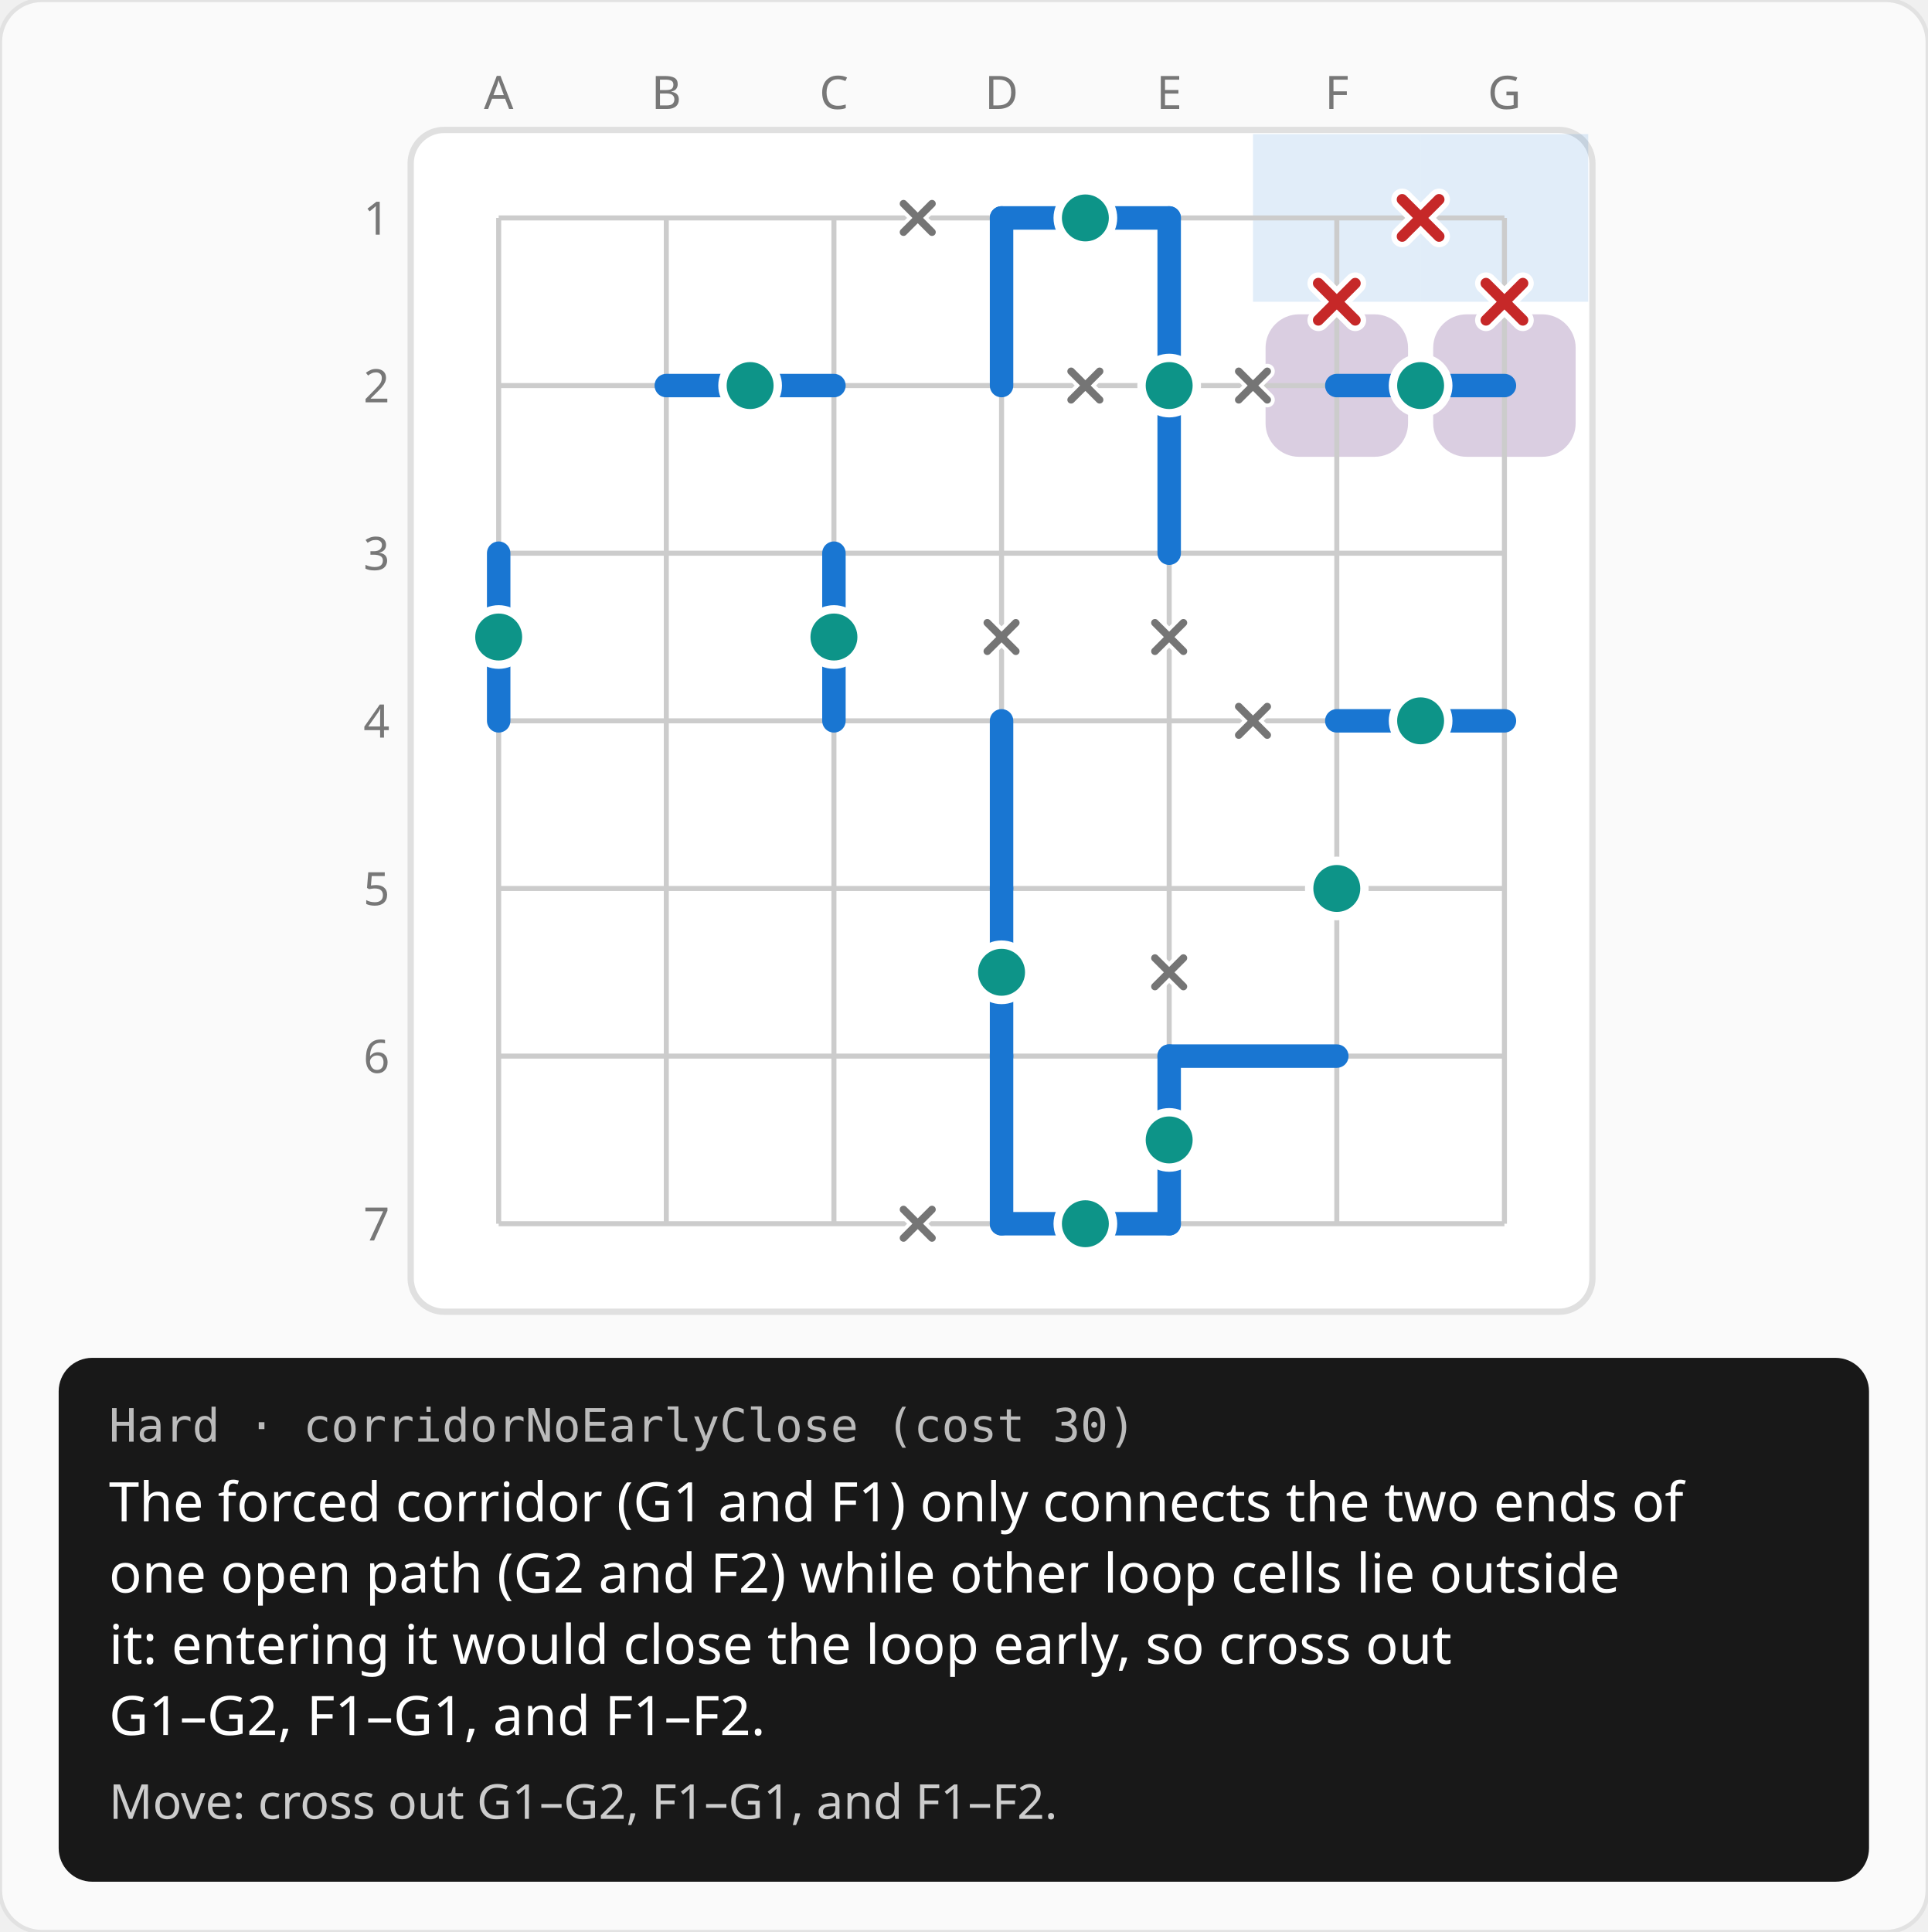
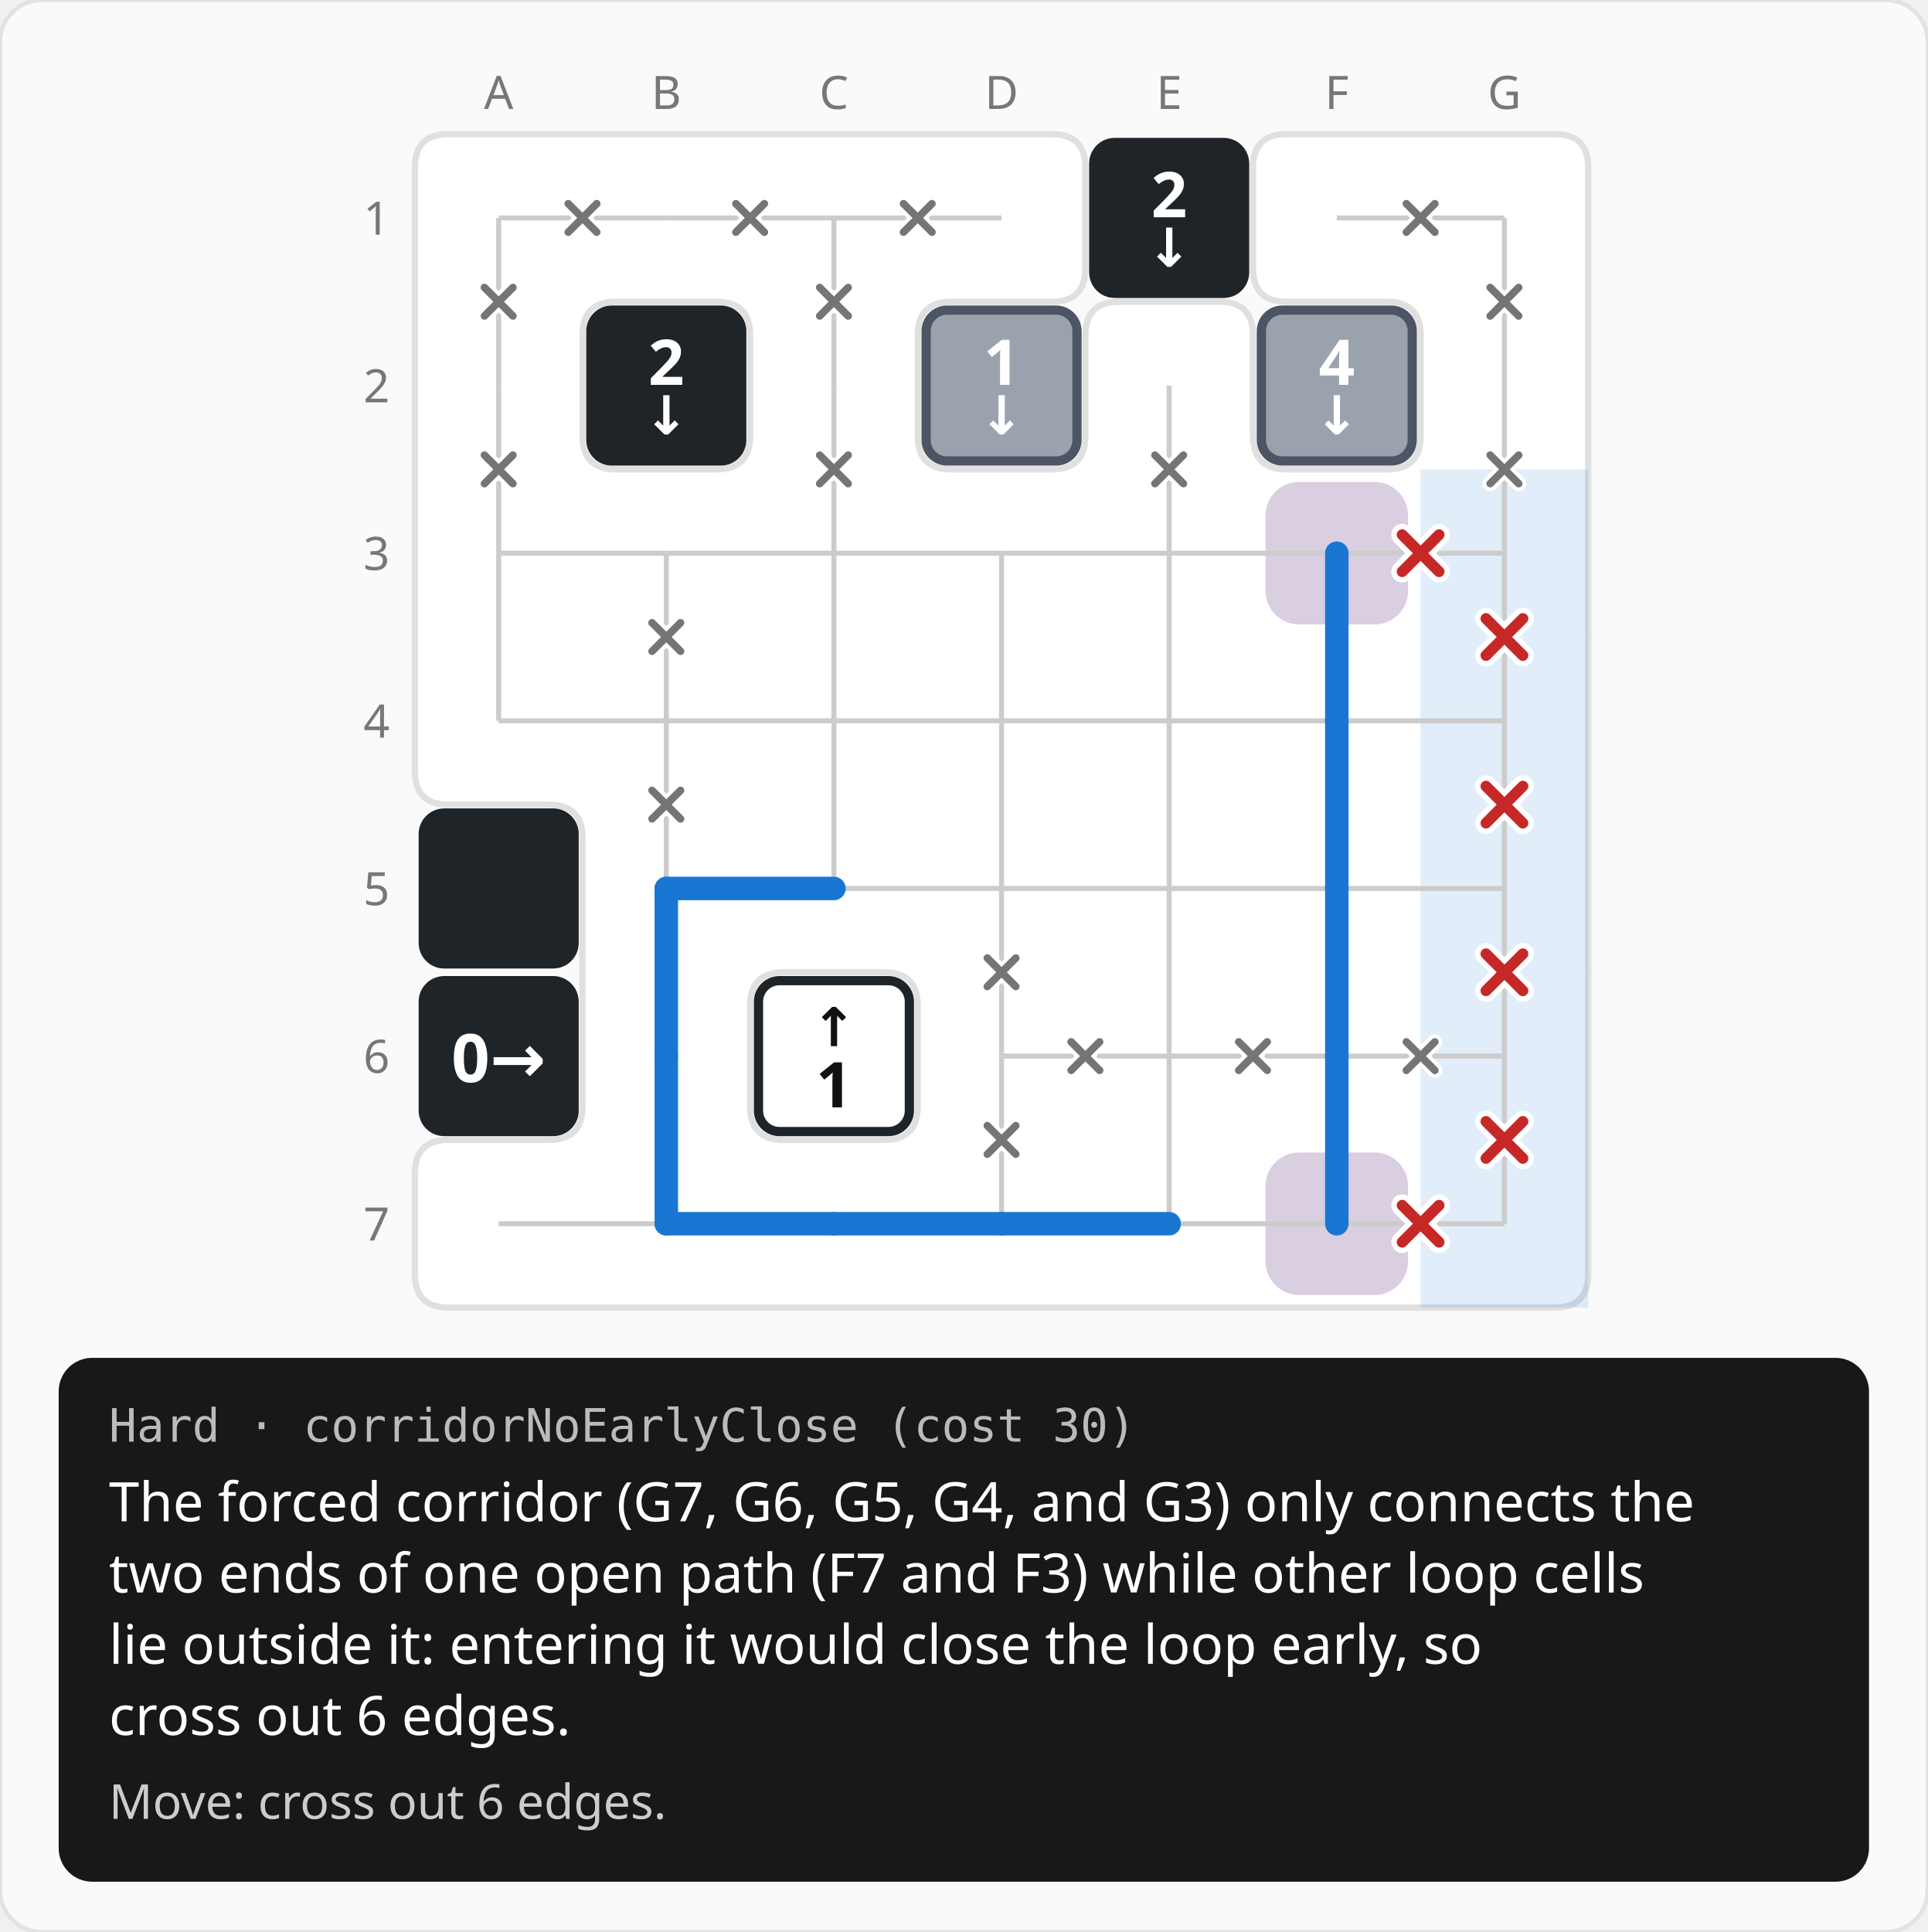
<svg xmlns="http://www.w3.org/2000/svg" width="460" height="461" viewBox="0 0 460 461">
  <rect width="460" height="461" rx="10" fill="#fafafa" stroke="#e2e2e2" />
  <defs>
    <pattern id="hatch" width="8" height="8" patternUnits="userSpaceOnUse" patternTransform="rotate(45)">
      <line x1="0" y1="0" x2="0" y2="8" stroke="#d55e00" stroke-width="3" opacity="0.55" />
    </pattern>
  </defs>
  <g transform="translate(79 12)">
    <text x="40" y="14" fill="#777777" font-size="11" font-family="system-ui, sans-serif" text-anchor="middle">A</text>
    <text x="80" y="14" fill="#777777" font-size="11" font-family="system-ui, sans-serif" text-anchor="middle">B</text>
    <text x="120" y="14" fill="#777777" font-size="11" font-family="system-ui, sans-serif" text-anchor="middle">C</text>
    <text x="160" y="14" fill="#777777" font-size="11" font-family="system-ui, sans-serif" text-anchor="middle">D</text>
    <text x="200" y="14" fill="#777777" font-size="11" font-family="system-ui, sans-serif" text-anchor="middle">E</text>
    <text x="240" y="14" fill="#777777" font-size="11" font-family="system-ui, sans-serif" text-anchor="middle">F</text>
    <text x="280" y="14" fill="#777777" font-size="11" font-family="system-ui, sans-serif" text-anchor="middle">G</text>
    <text x="14" y="44" fill="#777777" font-size="11" font-family="system-ui, sans-serif" text-anchor="end">1</text>
    <text x="14" y="84" fill="#777777" font-size="11" font-family="system-ui, sans-serif" text-anchor="end">2</text>
    <text x="14" y="124" fill="#777777" font-size="11" font-family="system-ui, sans-serif" text-anchor="end">3</text>
    <text x="14" y="164" fill="#777777" font-size="11" font-family="system-ui, sans-serif" text-anchor="end">4</text>
    <text x="14" y="204" fill="#777777" font-size="11" font-family="system-ui, sans-serif" text-anchor="end">5</text>
    <text x="14" y="244" fill="#777777" font-size="11" font-family="system-ui, sans-serif" text-anchor="end">6</text>
    <text x="14" y="284" fill="#777777" font-size="11" font-family="system-ui, sans-serif" text-anchor="end">7</text>
    <g transform="translate(18 18)">
-       <rect x="1" y="1" width="282" height="282" rx="8" fill="#ffffff" stroke="#e0e0e0" stroke-width="1.5" />
-       <rect x="242" y="2" width="40" height="40" fill="rgba(25,118,210,0.13)" />
-       <rect x="202" y="2" width="40" height="40" fill="rgba(25,118,210,0.13)" />
-       <rect x="245" y="45" width="34" height="34" rx="8" fill="rgba(122,81,149,0.28)" />
-       <rect x="205" y="45" width="34" height="34" rx="8" fill="rgba(122,81,149,0.28)" />
-       <line x1="22" y1="22" x2="262" y2="22" stroke="#cccccc" stroke-width="1.2" />
-       <line x1="22" y1="62" x2="262" y2="62" stroke="#cccccc" stroke-width="1.2" />
-       <line x1="22" y1="102" x2="262" y2="102" stroke="#cccccc" stroke-width="1.2" />
-       <line x1="22" y1="142" x2="262" y2="142" stroke="#cccccc" stroke-width="1.2" />
-       <line x1="22" y1="182" x2="262" y2="182" stroke="#cccccc" stroke-width="1.2" />
-       <line x1="22" y1="222" x2="262" y2="222" stroke="#cccccc" stroke-width="1.2" />
-       <line x1="22" y1="262" x2="262" y2="262" stroke="#cccccc" stroke-width="1.2" />
-       <line x1="22" y1="22" x2="22" y2="262" stroke="#cccccc" stroke-width="1.2" />
-       <line x1="62" y1="22" x2="62" y2="262" stroke="#cccccc" stroke-width="1.2" />
-       <line x1="102" y1="22" x2="102" y2="262" stroke="#cccccc" stroke-width="1.2" />
-       <line x1="142" y1="22" x2="142" y2="262" stroke="#cccccc" stroke-width="1.2" />
-       <line x1="182" y1="22" x2="182" y2="262" stroke="#cccccc" stroke-width="1.2" />
-       <line x1="222" y1="22" x2="222" y2="262" stroke="#cccccc" stroke-width="1.2" />
-       <line x1="262" y1="22" x2="262" y2="262" stroke="#cccccc" stroke-width="1.2" />
-       <line x1="142" y1="22" x2="182" y2="22" stroke="#1976d2" stroke-width="5.6" stroke-linecap="round" />
-       <line x1="142" y1="22" x2="142" y2="62" stroke="#1976d2" stroke-width="5.6" stroke-linecap="round" />
-       <line x1="182" y1="22" x2="182" y2="62" stroke="#1976d2" stroke-width="5.6" stroke-linecap="round" />
-       <line x1="62" y1="62" x2="102" y2="62" stroke="#1976d2" stroke-width="5.6" stroke-linecap="round" />
-       <line x1="182" y1="62" x2="182" y2="102" stroke="#1976d2" stroke-width="5.6" stroke-linecap="round" />
-       <line x1="222" y1="62" x2="262" y2="62" stroke="#1976d2" stroke-width="5.6" stroke-linecap="round" />
-       <line x1="22" y1="102" x2="22" y2="142" stroke="#1976d2" stroke-width="5.6" stroke-linecap="round" />
-       <line x1="102" y1="102" x2="102" y2="142" stroke="#1976d2" stroke-width="5.6" stroke-linecap="round" />
-       <line x1="142" y1="142" x2="142" y2="182" stroke="#1976d2" stroke-width="5.6" stroke-linecap="round" />
-       <line x1="222" y1="142" x2="262" y2="142" stroke="#1976d2" stroke-width="5.6" stroke-linecap="round" />
-       <line x1="142" y1="182" x2="142" y2="222" stroke="#1976d2" stroke-width="5.6" stroke-linecap="round" />
-       <line x1="142" y1="222" x2="142" y2="262" stroke="#1976d2" stroke-width="5.6" stroke-linecap="round" />
-       <line x1="182" y1="222" x2="222" y2="222" stroke="#1976d2" stroke-width="5.6" stroke-linecap="round" />
-       <line x1="182" y1="222" x2="182" y2="262" stroke="#1976d2" stroke-width="5.6" stroke-linecap="round" />
+       <path fill="#ffffff" fill-rule="evenodd" stroke="#e0e0e0" stroke-width="1.5" d="M2 10Q2 2 10 2L154 2Q162 2 162 10L162 34Q162 42 154 42L130 42Q122 42 122 50L122 74Q122 82 130 82L154 82Q162 82 162 74L162 50Q162 42 170 42L194 42Q202 42 202 50L202 74Q202 82 210 82L234 82Q242 82 242 74L242 50Q242 42 234 42L210 42Q202 42 202 34L202 10Q202 2 210 2L274 2Q282 2 282 10L282 274Q282 282 274 282L10 282Q2 282 2 274L2 250Q2 242 10 242L34 242Q42 242 42 234L42 170Q42 162 34 162L10 162Q2 162 2 154ZM82 50Q82 42 74 42L50 42Q42 42 42 50L42 74Q42 82 50 82L74 82Q82 82 82 74ZM122 210Q122 202 114 202L90 202Q82 202 82 210L82 234Q82 242 90 242L114 242Q122 242 122 234Z" />
+       <rect x="242" y="242" width="40" height="40" fill="rgba(25,118,210,0.13)" />
+       <rect x="242" y="202" width="40" height="40" fill="rgba(25,118,210,0.13)" />
+       <rect x="242" y="162" width="40" height="40" fill="rgba(25,118,210,0.13)" />
+       <rect x="242" y="122" width="40" height="40" fill="rgba(25,118,210,0.13)" />
+       <rect x="242" y="82" width="40" height="40" fill="rgba(25,118,210,0.13)" />
+       <rect x="205" y="245" width="34" height="34" rx="8" fill="rgba(122,81,149,0.28)" />
+       <rect x="205" y="85" width="34" height="34" rx="8" fill="rgba(122,81,149,0.28)" />
+       <line x1="22" y1="22" x2="62" y2="22" stroke="#cccccc" stroke-width="1.2" />
+       <line x1="22" y1="22" x2="22" y2="62" stroke="#cccccc" stroke-width="1.2" />
+       <line x1="62" y1="22" x2="102" y2="22" stroke="#cccccc" stroke-width="1.2" />
+       <line x1="102" y1="22" x2="142" y2="22" stroke="#cccccc" stroke-width="1.2" />
+       <line x1="102" y1="22" x2="102" y2="62" stroke="#cccccc" stroke-width="1.2" />
+       <line x1="222" y1="22" x2="262" y2="22" stroke="#cccccc" stroke-width="1.2" />
+       <line x1="262" y1="22" x2="262" y2="62" stroke="#cccccc" stroke-width="1.2" />
+       <line x1="22" y1="62" x2="22" y2="102" stroke="#cccccc" stroke-width="1.2" />
+       <line x1="102" y1="62" x2="102" y2="102" stroke="#cccccc" stroke-width="1.2" />
+       <line x1="182" y1="62" x2="182" y2="102" stroke="#cccccc" stroke-width="1.2" />
+       <line x1="262" y1="62" x2="262" y2="102" stroke="#cccccc" stroke-width="1.2" />
+       <line x1="22" y1="102" x2="62" y2="102" stroke="#cccccc" stroke-width="1.2" />
+       <line x1="22" y1="102" x2="22" y2="142" stroke="#cccccc" stroke-width="1.2" />
+       <line x1="62" y1="102" x2="102" y2="102" stroke="#cccccc" stroke-width="1.2" />
+       <line x1="62" y1="102" x2="62" y2="142" stroke="#cccccc" stroke-width="1.2" />
+       <line x1="102" y1="102" x2="142" y2="102" stroke="#cccccc" stroke-width="1.2" />
+       <line x1="102" y1="102" x2="102" y2="142" stroke="#cccccc" stroke-width="1.2" />
+       <line x1="142" y1="102" x2="182" y2="102" stroke="#cccccc" stroke-width="1.2" />
+       <line x1="142" y1="102" x2="142" y2="142" stroke="#cccccc" stroke-width="1.2" />
+       <line x1="182" y1="102" x2="222" y2="102" stroke="#cccccc" stroke-width="1.2" />
+       <line x1="182" y1="102" x2="182" y2="142" stroke="#cccccc" stroke-width="1.2" />
+       <line x1="222" y1="102" x2="262" y2="102" stroke="#cccccc" stroke-width="1.2" />
+       <line x1="222" y1="102" x2="222" y2="142" stroke="#cccccc" stroke-width="1.2" />
+       <line x1="262" y1="102" x2="262" y2="142" stroke="#cccccc" stroke-width="1.2" />
+       <line x1="22" y1="142" x2="62" y2="142" stroke="#cccccc" stroke-width="1.2" />
+       <line x1="62" y1="142" x2="102" y2="142" stroke="#cccccc" stroke-width="1.2" />
+       <line x1="62" y1="142" x2="62" y2="182" stroke="#cccccc" stroke-width="1.2" />
+       <line x1="102" y1="142" x2="142" y2="142" stroke="#cccccc" stroke-width="1.2" />
+       <line x1="102" y1="142" x2="102" y2="182" stroke="#cccccc" stroke-width="1.2" />
+       <line x1="142" y1="142" x2="182" y2="142" stroke="#cccccc" stroke-width="1.2" />
+       <line x1="142" y1="142" x2="142" y2="182" stroke="#cccccc" stroke-width="1.2" />
+       <line x1="182" y1="142" x2="222" y2="142" stroke="#cccccc" stroke-width="1.2" />
+       <line x1="182" y1="142" x2="182" y2="182" stroke="#cccccc" stroke-width="1.2" />
+       <line x1="222" y1="142" x2="262" y2="142" stroke="#cccccc" stroke-width="1.2" />
+       <line x1="222" y1="142" x2="222" y2="182" stroke="#cccccc" stroke-width="1.2" />
+       <line x1="262" y1="142" x2="262" y2="182" stroke="#cccccc" stroke-width="1.2" />
+       <line x1="62" y1="182" x2="102" y2="182" stroke="#cccccc" stroke-width="1.2" />
+       <line x1="62" y1="182" x2="62" y2="222" stroke="#cccccc" stroke-width="1.2" />
+       <line x1="102" y1="182" x2="142" y2="182" stroke="#cccccc" stroke-width="1.2" />
+       <line x1="142" y1="182" x2="182" y2="182" stroke="#cccccc" stroke-width="1.2" />
+       <line x1="142" y1="182" x2="142" y2="222" stroke="#cccccc" stroke-width="1.2" />
+       <line x1="182" y1="182" x2="222" y2="182" stroke="#cccccc" stroke-width="1.2" />
+       <line x1="182" y1="182" x2="182" y2="222" stroke="#cccccc" stroke-width="1.2" />
+       <line x1="222" y1="182" x2="262" y2="182" stroke="#cccccc" stroke-width="1.2" />
+       <line x1="222" y1="182" x2="222" y2="222" stroke="#cccccc" stroke-width="1.2" />
+       <line x1="262" y1="182" x2="262" y2="222" stroke="#cccccc" stroke-width="1.2" />
+       <line x1="62" y1="222" x2="62" y2="262" stroke="#cccccc" stroke-width="1.2" />
+       <line x1="142" y1="222" x2="182" y2="222" stroke="#cccccc" stroke-width="1.2" />
+       <line x1="142" y1="222" x2="142" y2="262" stroke="#cccccc" stroke-width="1.2" />
+       <line x1="182" y1="222" x2="222" y2="222" stroke="#cccccc" stroke-width="1.2" />
+       <line x1="182" y1="222" x2="182" y2="262" stroke="#cccccc" stroke-width="1.2" />
+       <line x1="222" y1="222" x2="262" y2="222" stroke="#cccccc" stroke-width="1.2" />
+       <line x1="222" y1="222" x2="222" y2="262" stroke="#cccccc" stroke-width="1.2" />
+       <line x1="262" y1="222" x2="262" y2="262" stroke="#cccccc" stroke-width="1.2" />
+       <line x1="22" y1="262" x2="62" y2="262" stroke="#cccccc" stroke-width="1.2" />
+       <line x1="62" y1="262" x2="102" y2="262" stroke="#cccccc" stroke-width="1.2" />
+       <line x1="102" y1="262" x2="142" y2="262" stroke="#cccccc" stroke-width="1.2" />
+       <line x1="142" y1="262" x2="182" y2="262" stroke="#cccccc" stroke-width="1.2" />
+       <line x1="182" y1="262" x2="222" y2="262" stroke="#cccccc" stroke-width="1.2" />
+       <line x1="222" y1="262" x2="262" y2="262" stroke="#cccccc" stroke-width="1.2" />
+       <line x1="222" y1="102" x2="222" y2="142" stroke="#1976d2" stroke-width="5.6" stroke-linecap="round" />
+       <line x1="222" y1="142" x2="222" y2="182" stroke="#1976d2" stroke-width="5.6" stroke-linecap="round" />
+       <line x1="62" y1="182" x2="102" y2="182" stroke="#1976d2" stroke-width="5.6" stroke-linecap="round" />
+       <line x1="62" y1="182" x2="62" y2="222" stroke="#1976d2" stroke-width="5.6" stroke-linecap="round" />
+       <line x1="222" y1="182" x2="222" y2="222" stroke="#1976d2" stroke-width="5.6" stroke-linecap="round" />
+       <line x1="62" y1="222" x2="62" y2="262" stroke="#1976d2" stroke-width="5.6" stroke-linecap="round" />
+       <line x1="222" y1="222" x2="222" y2="262" stroke="#1976d2" stroke-width="5.6" stroke-linecap="round" />
+       <line x1="62" y1="262" x2="102" y2="262" stroke="#1976d2" stroke-width="5.6" stroke-linecap="round" />
+       <line x1="102" y1="262" x2="142" y2="262" stroke="#1976d2" stroke-width="5.6" stroke-linecap="round" />
      <line x1="142" y1="262" x2="182" y2="262" stroke="#1976d2" stroke-width="5.6" stroke-linecap="round" />
-       <circle cx="162" cy="22" r="6.6" fill="#0d9488" stroke="#ffffff" stroke-width="2" />
-       <circle cx="82" cy="62" r="6.6" fill="#0d9488" stroke="#ffffff" stroke-width="2" />
-       <circle cx="182" cy="62" r="6.6" fill="#0d9488" stroke="#ffffff" stroke-width="2" />
-       <circle cx="242" cy="62" r="6.6" fill="#0d9488" stroke="#ffffff" stroke-width="2" />
-       <circle cx="22" cy="122" r="6.6" fill="#0d9488" stroke="#ffffff" stroke-width="2" />
-       <circle cx="102" cy="122" r="6.6" fill="#0d9488" stroke="#ffffff" stroke-width="2" />
-       <circle cx="242" cy="142" r="6.6" fill="#0d9488" stroke="#ffffff" stroke-width="2" />
-       <circle cx="142" cy="202" r="6.6" fill="#0d9488" stroke="#ffffff" stroke-width="2" />
-       <circle cx="222" cy="182" r="6.6" fill="#0d9488" stroke="#ffffff" stroke-width="2" />
-       <circle cx="182" cy="242" r="6.6" fill="#0d9488" stroke="#ffffff" stroke-width="2" />
-       <circle cx="162" cy="262" r="6.6" fill="#0d9488" stroke="#ffffff" stroke-width="2" />
+       <rect x="164" y="4" width="36" height="36" rx="5" fill="#1f2429" stroke="#1f2429" stroke-width="2.2" />
+       <text x="182" y="16" font-size="15.04" font-weight="700" font-family="system-ui, sans-serif" text-anchor="middle" dominant-baseline="central" fill="#ffffff">2</text>
+       <text x="182" y="29.2" font-size="12.8" font-weight="700" font-family="system-ui, sans-serif" text-anchor="middle" dominant-baseline="central" fill="#ffffff">↓</text>
+       <rect x="44" y="44" width="36" height="36" rx="5" fill="#1f2429" stroke="#1f2429" stroke-width="2.2" />
+       <text x="62" y="56" font-size="15.04" font-weight="700" font-family="system-ui, sans-serif" text-anchor="middle" dominant-baseline="central" fill="#ffffff">2</text>
+       <text x="62" y="69.2" font-size="12.8" font-weight="700" font-family="system-ui, sans-serif" text-anchor="middle" dominant-baseline="central" fill="#ffffff">↓</text>
+       <rect x="124" y="44" width="36" height="36" rx="5" fill="#9aa3ad" stroke="#4b5563" stroke-width="2.2" />
+       <text x="142" y="56" font-size="15.04" font-weight="700" font-family="system-ui, sans-serif" text-anchor="middle" dominant-baseline="central" fill="#ffffff">1</text>
+       <text x="142" y="69.2" font-size="12.8" font-weight="700" font-family="system-ui, sans-serif" text-anchor="middle" dominant-baseline="central" fill="#ffffff">↓</text>
+       <rect x="204" y="44" width="36" height="36" rx="5" fill="#9aa3ad" stroke="#4b5563" stroke-width="2.2" />
+       <text x="222" y="56" font-size="15.04" font-weight="700" font-family="system-ui, sans-serif" text-anchor="middle" dominant-baseline="central" fill="#ffffff">4</text>
+       <text x="222" y="69.2" font-size="12.8" font-weight="700" font-family="system-ui, sans-serif" text-anchor="middle" dominant-baseline="central" fill="#ffffff">↓</text>
+       <rect x="4" y="164" width="36" height="36" rx="5" fill="#1f2429" stroke="#1f2429" stroke-width="2.2" />
+       <rect x="4" y="204" width="36" height="36" rx="5" fill="#1f2429" stroke="#1f2429" stroke-width="2.2" />
+       <text x="22" y="222" font-size="16" font-weight="700" font-family="system-ui, sans-serif" text-anchor="middle" dominant-baseline="central" fill="#ffffff">0→</text>
+       <rect x="84" y="204" width="36" height="36" rx="5" fill="#ffffff" stroke="#1f2429" stroke-width="2.2" />
+       <text x="102" y="215.2" font-size="12.8" font-weight="700" font-family="system-ui, sans-serif" text-anchor="middle" dominant-baseline="central" fill="#111111">↑</text>
+       <text x="102" y="228.4" font-size="15.04" font-weight="700" font-family="system-ui, sans-serif" text-anchor="middle" dominant-baseline="central" fill="#111111">1</text>
+       <path d="M38.6 18.6L45.4 25.4M38.6 25.4L45.4 18.6" stroke="#ffffff" stroke-width="3.6" stroke-linecap="round" />
+       <path d="M38.6 18.6L45.4 25.4M38.6 25.4L45.4 18.6" stroke="#757575" stroke-width="1.8" stroke-linecap="round" />
+       <path d="M18.6 38.6L25.4 45.4M18.6 45.4L25.4 38.6" stroke="#ffffff" stroke-width="3.6" stroke-linecap="round" />
+       <path d="M18.6 38.6L25.4 45.4M18.6 45.4L25.4 38.6" stroke="#757575" stroke-width="1.8" stroke-linecap="round" />
+       <path d="M78.6 18.6L85.4 25.4M78.6 25.4L85.4 18.6" stroke="#ffffff" stroke-width="3.6" stroke-linecap="round" />
+       <path d="M78.6 18.6L85.4 25.4M78.6 25.4L85.4 18.6" stroke="#757575" stroke-width="1.8" stroke-linecap="round" />
      <path d="M118.6 18.6L125.4 25.4M118.6 25.4L125.4 18.6" stroke="#ffffff" stroke-width="3.6" stroke-linecap="round" />
      <path d="M118.6 18.6L125.4 25.4M118.6 25.4L125.4 18.6" stroke="#757575" stroke-width="1.8" stroke-linecap="round" />
-       <path d="M158.6 58.6L165.4 65.4M158.6 65.4L165.4 58.6" stroke="#ffffff" stroke-width="3.6" stroke-linecap="round" />
-       <path d="M158.6 58.6L165.4 65.4M158.6 65.4L165.4 58.6" stroke="#757575" stroke-width="1.8" stroke-linecap="round" />
-       <path d="M198.6 58.6L205.4 65.4M198.6 65.4L205.4 58.6" stroke="#ffffff" stroke-width="3.6" stroke-linecap="round" />
-       <path d="M198.6 58.6L205.4 65.4M198.6 65.4L205.4 58.6" stroke="#757575" stroke-width="1.8" stroke-linecap="round" />
-       <path d="M138.6 118.6L145.4 125.4M138.6 125.4L145.4 118.6" stroke="#ffffff" stroke-width="3.6" stroke-linecap="round" />
-       <path d="M138.6 118.6L145.4 125.4M138.6 125.4L145.4 118.6" stroke="#757575" stroke-width="1.8" stroke-linecap="round" />
-       <path d="M178.6 118.6L185.4 125.4M178.6 125.4L185.4 118.6" stroke="#ffffff" stroke-width="3.6" stroke-linecap="round" />
-       <path d="M178.6 118.6L185.4 125.4M178.6 125.4L185.4 118.6" stroke="#757575" stroke-width="1.8" stroke-linecap="round" />
-       <path d="M198.6 138.6L205.4 145.4M198.6 145.4L205.4 138.6" stroke="#ffffff" stroke-width="3.6" stroke-linecap="round" />
-       <path d="M198.6 138.6L205.4 145.4M198.6 145.4L205.4 138.6" stroke="#757575" stroke-width="1.8" stroke-linecap="round" />
-       <path d="M178.6 198.6L185.4 205.4M178.6 205.4L185.4 198.6" stroke="#ffffff" stroke-width="3.6" stroke-linecap="round" />
-       <path d="M178.6 198.6L185.4 205.4M178.6 205.4L185.4 198.6" stroke="#757575" stroke-width="1.8" stroke-linecap="round" />
-       <path d="M118.6 258.6L125.4 265.4M118.6 265.4L125.4 258.6" stroke="#ffffff" stroke-width="3.6" stroke-linecap="round" />
-       <path d="M118.6 258.6L125.4 265.4M118.6 265.4L125.4 258.6" stroke="#757575" stroke-width="1.8" stroke-linecap="round" />
-       <path d="M257.6 37.6L266.4 46.4M257.6 46.4L266.4 37.6" stroke="#ffffff" stroke-width="5.2" stroke-linecap="round" />
-       <path d="M257.6 37.6L266.4 46.4M257.6 46.4L266.4 37.6" stroke="#c62828" stroke-width="2.6" stroke-linecap="round" />
-       <path d="M237.6 17.6L246.4 26.4M237.6 26.4L246.4 17.6" stroke="#ffffff" stroke-width="5.2" stroke-linecap="round" />
-       <path d="M237.6 17.6L246.4 26.4M237.6 26.4L246.4 17.6" stroke="#c62828" stroke-width="2.6" stroke-linecap="round" />
-       <path d="M217.6 37.6L226.4 46.4M217.6 46.4L226.4 37.6" stroke="#ffffff" stroke-width="5.2" stroke-linecap="round" />
-       <path d="M217.6 37.6L226.4 46.4M217.6 46.4L226.4 37.6" stroke="#c62828" stroke-width="2.6" stroke-linecap="round" />
+       <path d="M98.6 38.6L105.4 45.4M98.6 45.4L105.4 38.6" stroke="#ffffff" stroke-width="3.6" stroke-linecap="round" />
+       <path d="M98.6 38.6L105.4 45.4M98.6 45.4L105.4 38.6" stroke="#757575" stroke-width="1.8" stroke-linecap="round" />
+       <path d="M238.6 18.6L245.4 25.4M238.6 25.4L245.4 18.6" stroke="#ffffff" stroke-width="3.6" stroke-linecap="round" />
+       <path d="M238.6 18.6L245.4 25.4M238.6 25.4L245.4 18.6" stroke="#757575" stroke-width="1.8" stroke-linecap="round" />
+       <path d="M258.6 38.6L265.4 45.4M258.6 45.4L265.4 38.6" stroke="#ffffff" stroke-width="3.6" stroke-linecap="round" />
+       <path d="M258.6 38.6L265.4 45.4M258.6 45.4L265.4 38.6" stroke="#757575" stroke-width="1.8" stroke-linecap="round" />
+       <path d="M18.6 78.6L25.4 85.4M18.6 85.4L25.4 78.6" stroke="#ffffff" stroke-width="3.6" stroke-linecap="round" />
+       <path d="M18.6 78.6L25.4 85.4M18.6 85.4L25.4 78.6" stroke="#757575" stroke-width="1.8" stroke-linecap="round" />
+       <path d="M98.6 78.6L105.4 85.4M98.6 85.4L105.4 78.6" stroke="#ffffff" stroke-width="3.6" stroke-linecap="round" />
+       <path d="M98.6 78.6L105.4 85.4M98.6 85.4L105.4 78.6" stroke="#757575" stroke-width="1.8" stroke-linecap="round" />
+       <path d="M178.6 78.6L185.4 85.4M178.6 85.4L185.4 78.6" stroke="#ffffff" stroke-width="3.6" stroke-linecap="round" />
+       <path d="M178.6 78.6L185.4 85.4M178.6 85.4L185.4 78.6" stroke="#757575" stroke-width="1.8" stroke-linecap="round" />
+       <path d="M258.6 78.6L265.4 85.4M258.6 85.4L265.4 78.6" stroke="#ffffff" stroke-width="3.6" stroke-linecap="round" />
+       <path d="M258.6 78.6L265.4 85.4M258.6 85.4L265.4 78.6" stroke="#757575" stroke-width="1.8" stroke-linecap="round" />
+       <path d="M58.6 118.6L65.4 125.4M58.6 125.4L65.4 118.6" stroke="#ffffff" stroke-width="3.6" stroke-linecap="round" />
+       <path d="M58.6 118.6L65.4 125.4M58.6 125.4L65.4 118.6" stroke="#757575" stroke-width="1.8" stroke-linecap="round" />
+       <path d="M58.6 158.6L65.4 165.4M58.6 165.4L65.4 158.6" stroke="#ffffff" stroke-width="3.6" stroke-linecap="round" />
+       <path d="M58.6 158.6L65.4 165.4M58.6 165.4L65.4 158.6" stroke="#757575" stroke-width="1.8" stroke-linecap="round" />
+       <path d="M138.6 198.6L145.4 205.4M138.6 205.4L145.4 198.6" stroke="#ffffff" stroke-width="3.6" stroke-linecap="round" />
+       <path d="M138.6 198.6L145.4 205.4M138.6 205.4L145.4 198.6" stroke="#757575" stroke-width="1.8" stroke-linecap="round" />
+       <path d="M158.6 218.6L165.4 225.4M158.6 225.4L165.4 218.6" stroke="#ffffff" stroke-width="3.6" stroke-linecap="round" />
+       <path d="M158.6 218.6L165.4 225.4M158.6 225.4L165.4 218.6" stroke="#757575" stroke-width="1.8" stroke-linecap="round" />
+       <path d="M138.6 238.6L145.4 245.4M138.6 245.4L145.4 238.6" stroke="#ffffff" stroke-width="3.6" stroke-linecap="round" />
+       <path d="M138.6 238.6L145.4 245.4M138.6 245.4L145.4 238.6" stroke="#757575" stroke-width="1.8" stroke-linecap="round" />
+       <path d="M198.6 218.6L205.4 225.4M198.6 225.4L205.4 218.6" stroke="#ffffff" stroke-width="3.6" stroke-linecap="round" />
+       <path d="M198.6 218.6L205.4 225.4M198.6 225.4L205.4 218.6" stroke="#757575" stroke-width="1.8" stroke-linecap="round" />
+       <path d="M238.6 218.6L245.4 225.4M238.6 225.4L245.4 218.6" stroke="#ffffff" stroke-width="3.6" stroke-linecap="round" />
+       <path d="M238.6 218.6L245.4 225.4M238.6 225.4L245.4 218.6" stroke="#757575" stroke-width="1.8" stroke-linecap="round" />
+       <path d="M237.6 257.6L246.4 266.4M237.6 266.4L246.4 257.6" stroke="#ffffff" stroke-width="5.2" stroke-linecap="round" />
+       <path d="M237.6 257.6L246.4 266.4M237.6 266.4L246.4 257.6" stroke="#c62828" stroke-width="2.6" stroke-linecap="round" />
+       <path d="M257.6 237.6L266.4 246.4M257.6 246.4L266.4 237.6" stroke="#ffffff" stroke-width="5.2" stroke-linecap="round" />
+       <path d="M257.6 237.6L266.4 246.4M257.6 246.4L266.4 237.6" stroke="#c62828" stroke-width="2.6" stroke-linecap="round" />
+       <path d="M257.6 197.6L266.4 206.4M257.6 206.4L266.4 197.6" stroke="#ffffff" stroke-width="5.2" stroke-linecap="round" />
+       <path d="M257.6 197.6L266.4 206.4M257.6 206.4L266.4 197.6" stroke="#c62828" stroke-width="2.6" stroke-linecap="round" />
+       <path d="M257.6 157.6L266.4 166.4M257.6 166.4L266.4 157.6" stroke="#ffffff" stroke-width="5.2" stroke-linecap="round" />
+       <path d="M257.6 157.6L266.4 166.4M257.6 166.4L266.4 157.6" stroke="#c62828" stroke-width="2.6" stroke-linecap="round" />
+       <path d="M257.6 117.6L266.4 126.4M257.6 126.4L266.4 117.6" stroke="#ffffff" stroke-width="5.2" stroke-linecap="round" />
+       <path d="M257.6 117.6L266.4 126.4M257.6 126.4L266.4 117.6" stroke="#c62828" stroke-width="2.6" stroke-linecap="round" />
+       <path d="M237.6 97.6L246.4 106.4M237.6 106.4L246.4 97.6" stroke="#ffffff" stroke-width="5.2" stroke-linecap="round" />
+       <path d="M237.6 97.6L246.4 106.4M237.6 106.4L246.4 97.6" stroke="#c62828" stroke-width="2.6" stroke-linecap="round" />
    </g>
  </g>
  <rect x="14" y="324" width="432" height="125" rx="8" fill="#181818" />
  <text x="26" y="344" fill="#bbbbbb" font-size="11" font-family="ui-monospace, Menlo, monospace">Hard · corridorNoEarlyClose (cost 30)</text>
-   <text x="26" y="363" fill="#ffffff" font-size="13" font-family="system-ui, sans-serif">The forced corridor (G1 and F1) only connects the two ends of</text>
-   <text x="26" y="380" fill="#ffffff" font-size="13" font-family="system-ui, sans-serif">one open path (G2 and F2) while other loop cells lie outside</text>
-   <text x="26" y="397" fill="#ffffff" font-size="13" font-family="system-ui, sans-serif">it: entering it would close the loop early, so cross out</text>
-   <text x="26" y="414" fill="#ffffff" font-size="13" font-family="system-ui, sans-serif">G1–G2, F1–G1, and F1–F2.</text>
-   <text x="26" y="434" fill="#cccccc" font-size="11.5" font-family="system-ui, sans-serif">Move: cross out G1–G2, F1–G1, and F1–F2.</text>
+   <text x="26" y="363" fill="#ffffff" font-size="13" font-family="system-ui, sans-serif">The forced corridor (G7, G6, G5, G4, and G3) only connects the</text>
+   <text x="26" y="380" fill="#ffffff" font-size="13" font-family="system-ui, sans-serif">two ends of one open path (F7 and F3) while other loop cells</text>
+   <text x="26" y="397" fill="#ffffff" font-size="13" font-family="system-ui, sans-serif">lie outside it: entering it would close the loop early, so</text>
+   <text x="26" y="414" fill="#ffffff" font-size="13" font-family="system-ui, sans-serif">cross out 6 edges.</text>
+   <text x="26" y="434" fill="#cccccc" font-size="11.5" font-family="system-ui, sans-serif">Move: cross out 6 edges.</text>
</svg>
